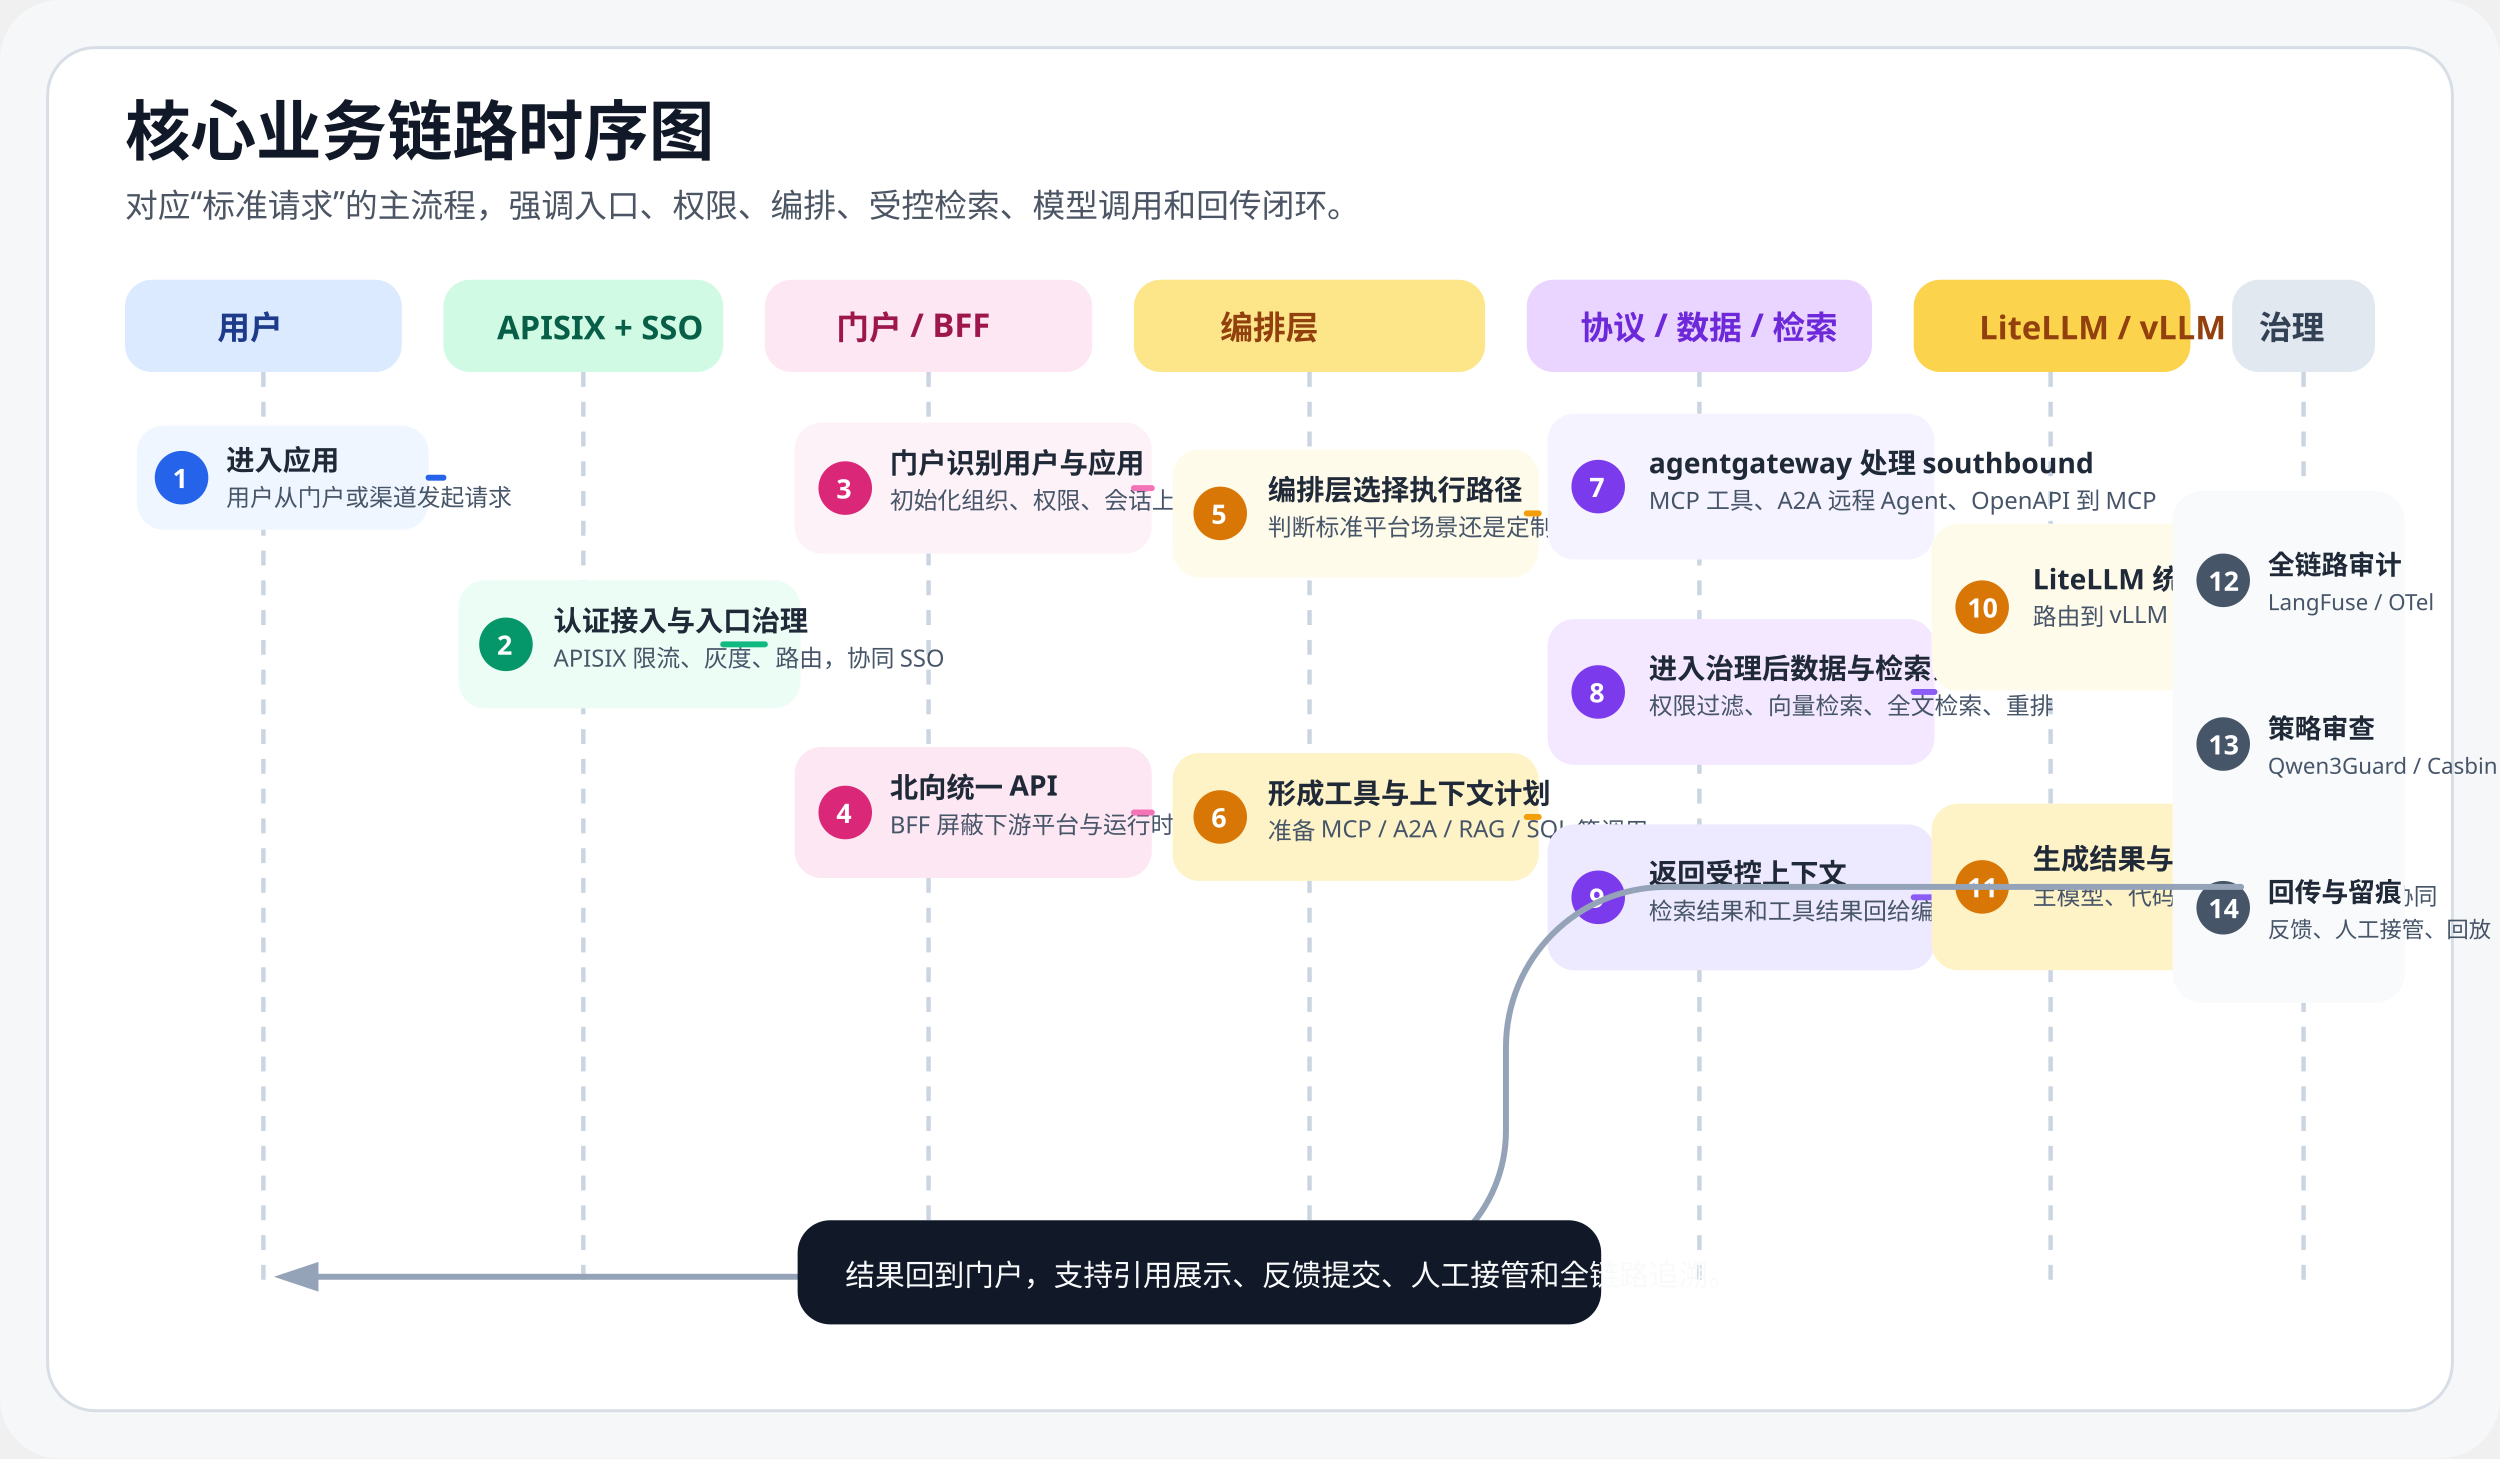
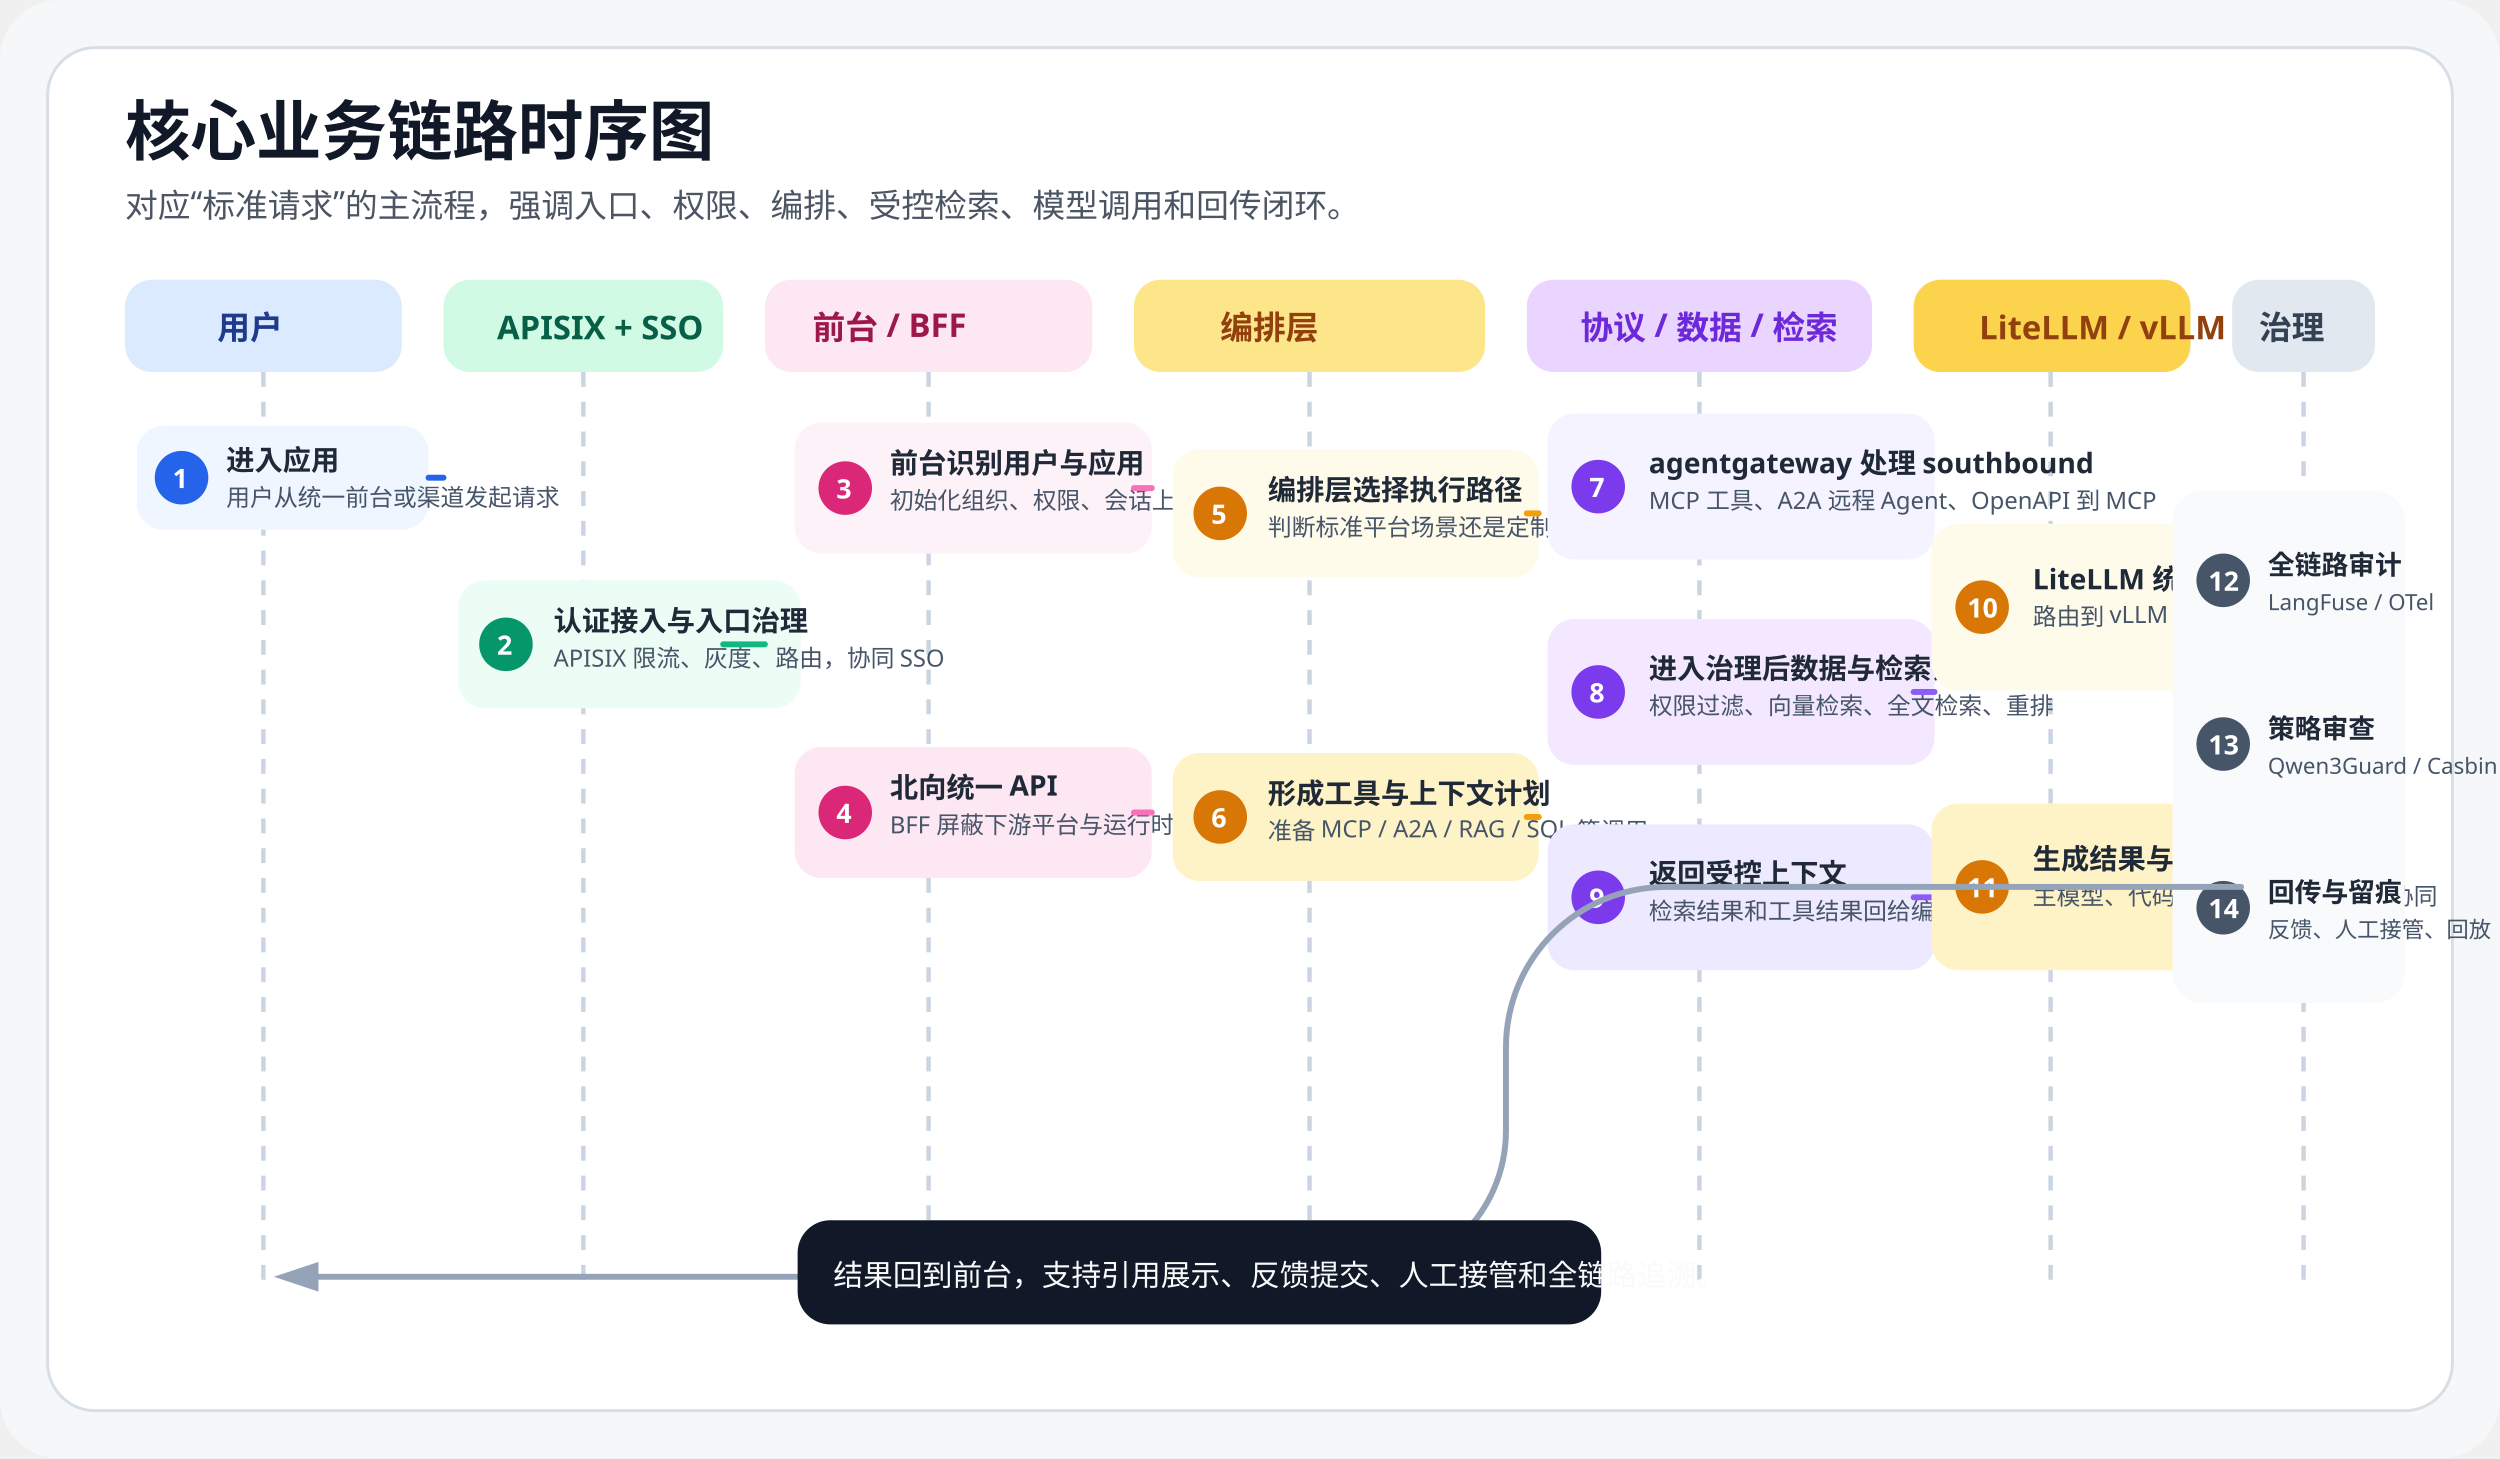
<svg xmlns="http://www.w3.org/2000/svg" width="1680" height="980" viewBox="0 0 1680 980" fill="none">
  <rect width="1680" height="980" rx="40" fill="#F6F7F8" />
  <rect x="32" y="32" width="1616" height="916" rx="32" fill="#FFFFFF" stroke="#D7DEE5" stroke-width="2" />
  <text x="84" y="104" fill="#111827" font-size="44" font-family="IBM Plex Sans, PingFang SC, Microsoft YaHei, sans-serif" font-weight="700">核心业务链路时序图</text>
  <text x="84" y="146" fill="#4B5563" font-size="22" font-family="IBM Plex Sans, PingFang SC, Microsoft YaHei, sans-serif">对应“标准请求”的主流程，强调入口、权限、编排、受控检索、模型调用和回传闭环。</text>
  <g font-family="IBM Plex Sans, PingFang SC, Microsoft YaHei, sans-serif">
    <rect x="84" y="188" width="186" height="62" rx="18" fill="#DBEAFE" />
    <rect x="298" y="188" width="188" height="62" rx="18" fill="#D1FAE5" />
    <rect x="514" y="188" width="220" height="62" rx="18" fill="#FCE7F3" />
    <rect x="762" y="188" width="236" height="62" rx="18" fill="#FDE68A" />
    <rect x="1026" y="188" width="232" height="62" rx="18" fill="#E9D5FF" />
    <rect x="1286" y="188" width="186" height="62" rx="18" fill="#FCD34D" />
    <rect x="1500" y="188" width="96" height="62" rx="18" fill="#E2E8F0" />
    <text x="146" y="228" fill="#1E3A8A" font-size="22" font-weight="700">用户</text>
    <text x="334" y="228" fill="#065F46" font-size="22" font-weight="700">APISIX + SSO</text>
-     <text x="562" y="228" fill="#9D174D" font-size="22" font-weight="700">门户 / BFF</text>
+     <text x="546" y="228" fill="#9D174D" font-size="22" font-weight="700">前台 / BFF</text>
    <text x="820" y="228" fill="#92400E" font-size="22" font-weight="700">编排层</text>
    <text x="1062" y="228" fill="#6D28D9" font-size="22" font-weight="700">协议 / 数据 / 检索</text>
    <text x="1330" y="228" fill="#92400E" font-size="22" font-weight="700">LiteLLM / vLLM</text>
    <text x="1518" y="228" fill="#334155" font-size="22" font-weight="700">治理</text>
    <path d="M177 250V866" stroke="#CBD5E1" stroke-width="3" stroke-dasharray="10 10" />
    <path d="M392 250V866" stroke="#CBD5E1" stroke-width="3" stroke-dasharray="10 10" />
    <path d="M624 250V866" stroke="#CBD5E1" stroke-width="3" stroke-dasharray="10 10" />
    <path d="M880 250V866" stroke="#CBD5E1" stroke-width="3" stroke-dasharray="10 10" />
    <path d="M1142 250V866" stroke="#CBD5E1" stroke-width="3" stroke-dasharray="10 10" />
    <path d="M1378 250V866" stroke="#CBD5E1" stroke-width="3" stroke-dasharray="10 10" />
    <path d="M1548 250V866" stroke="#CBD5E1" stroke-width="3" stroke-dasharray="10 10" />
    <rect x="92" y="286" width="196" height="70" rx="18" fill="#EFF6FF" />
    <circle cx="122" cy="321" r="18" fill="#2563EB" />
    <text x="116" y="328" fill="#FFFFFF" font-size="18" font-weight="700">1</text>
    <text x="152" y="316" fill="#1F2937" font-size="19" font-weight="600">进入应用</text>
-     <text x="152" y="340" fill="#475569" font-size="16">用户从门户或渠道发起请求</text>
+     <text x="152" y="340" fill="#475569" font-size="16">用户从统一前台或渠道发起请求</text>
    <path d="M288 321H298" stroke="#2563EB" stroke-width="4" stroke-linecap="round" />
    <rect x="308" y="390" width="230" height="86" rx="18" fill="#ECFDF5" />
    <circle cx="340" cy="433" r="18" fill="#059669" />
    <text x="334" y="440" fill="#FFFFFF" font-size="18" font-weight="700">2</text>
    <text x="372" y="424" fill="#1F2937" font-size="19" font-weight="600">认证接入与入口治理</text>
    <text x="372" y="448" fill="#475569" font-size="16">APISIX 限流、灰度、路由，协同 SSO</text>
    <path d="M486 433H514" stroke="#10B981" stroke-width="4" stroke-linecap="round" />
    <rect x="534" y="284" width="240" height="88" rx="18" fill="#FDF2F8" />
    <circle cx="568" cy="328" r="18" fill="#DB2777" />
    <text x="562" y="335" fill="#FFFFFF" font-size="18" font-weight="700">3</text>
-     <text x="598" y="318" fill="#1F2937" font-size="19" font-weight="600">门户识别用户与应用</text>
+     <text x="598" y="318" fill="#1F2937" font-size="19" font-weight="600">前台识别用户与应用</text>
    <text x="598" y="342" fill="#475569" font-size="16">初始化组织、权限、会话上下文</text>
    <rect x="534" y="502" width="240" height="88" rx="18" fill="#FCE7F3" />
    <circle cx="568" cy="546" r="18" fill="#DB2777" />
    <text x="562" y="553" fill="#FFFFFF" font-size="18" font-weight="700">4</text>
    <text x="598" y="536" fill="#1F2937" font-size="19" font-weight="600">北向统一 API</text>
    <text x="598" y="560" fill="#475569" font-size="16">BFF 屏蔽下游平台与运行时差异</text>
    <path d="M774 546H762" stroke="#F472B6" stroke-width="4" stroke-linecap="round" />
    <path d="M774 328H762" stroke="#F472B6" stroke-width="4" stroke-linecap="round" />
    <rect x="788" y="302" width="246" height="86" rx="18" fill="#FFFBEB" />
    <circle cx="820" cy="345" r="18" fill="#D97706" />
    <text x="814" y="352" fill="#FFFFFF" font-size="18" font-weight="700">5</text>
    <text x="852" y="336" fill="#1F2937" font-size="19" font-weight="600">编排层选择执行路径</text>
    <text x="852" y="360" fill="#475569" font-size="16">判断标准平台场景还是定制 Agent</text>
    <rect x="788" y="506" width="246" height="86" rx="18" fill="#FEF3C7" />
    <circle cx="820" cy="549" r="18" fill="#D97706" />
    <text x="814" y="556" fill="#FFFFFF" font-size="18" font-weight="700">6</text>
    <text x="852" y="540" fill="#1F2937" font-size="19" font-weight="600">形成工具与上下文计划</text>
    <text x="852" y="564" fill="#475569" font-size="16">准备 MCP / A2A / RAG / SQL 等调用</text>
    <path d="M1034 345H1026" stroke="#F59E0B" stroke-width="4" stroke-linecap="round" />
    <path d="M1034 549H1026" stroke="#F59E0B" stroke-width="4" stroke-linecap="round" />
    <rect x="1040" y="278" width="260" height="98" rx="18" fill="#F5F3FF" />
    <circle cx="1074" cy="327" r="18" fill="#7C3AED" />
    <text x="1068" y="334" fill="#FFFFFF" font-size="18" font-weight="700">7</text>
    <text x="1108" y="318" fill="#1F2937" font-size="19" font-weight="600">agentgateway 处理 southbound</text>
    <text x="1108" y="342" fill="#475569" font-size="16">MCP 工具、A2A 远程 Agent、OpenAPI 到 MCP</text>
    <rect x="1040" y="416" width="260" height="98" rx="18" fill="#F3E8FF" />
    <circle cx="1074" cy="465" r="18" fill="#7C3AED" />
    <text x="1068" y="472" fill="#FFFFFF" font-size="18" font-weight="700">8</text>
    <text x="1108" y="456" fill="#1F2937" font-size="19" font-weight="600">进入治理后数据与检索链路</text>
    <text x="1108" y="480" fill="#475569" font-size="16">权限过滤、向量检索、全文检索、重排</text>
    <rect x="1040" y="554" width="260" height="98" rx="18" fill="#EDE9FE" />
    <circle cx="1074" cy="603" r="18" fill="#7C3AED" />
    <text x="1068" y="610" fill="#FFFFFF" font-size="18" font-weight="700">9</text>
    <text x="1108" y="594" fill="#1F2937" font-size="19" font-weight="600">返回受控上下文</text>
    <text x="1108" y="618" fill="#475569" font-size="16">检索结果和工具结果回给编排层</text>
    <path d="M1300 465H1286" stroke="#8B5CF6" stroke-width="4" stroke-linecap="round" />
    <path d="M1300 603H1286" stroke="#8B5CF6" stroke-width="4" stroke-linecap="round" />
    <rect x="1298" y="352" width="208" height="112" rx="18" fill="#FFFBEB" />
    <circle cx="1332" cy="408" r="18" fill="#D97706" />
    <text x="1322" y="415" fill="#FFFFFF" font-size="18" font-weight="700">10</text>
    <text x="1366" y="396" fill="#1F2937" font-size="19" font-weight="600">LiteLLM 统一模型入口</text>
    <text x="1366" y="420" fill="#475569" font-size="16">路由到 vLLM / Qwen 模型池</text>
    <rect x="1298" y="540" width="208" height="112" rx="18" fill="#FEF3C7" />
    <circle cx="1332" cy="596" r="18" fill="#D97706" />
    <text x="1322" y="603" fill="#FFFFFF" font-size="18" font-weight="700">11</text>
    <text x="1366" y="584" fill="#1F2937" font-size="19" font-weight="600">生成结果与工具输出</text>
    <text x="1366" y="608" fill="#475569" font-size="16">主模型、代码模型、安全模型按需协同</text>
    <rect x="1460" y="330" width="156" height="344" rx="20" fill="#F8FAFC" />
    <circle cx="1494" cy="390" r="18" fill="#475569" />
    <text x="1484" y="397" fill="#FFFFFF" font-size="18" font-weight="700">12</text>
    <text x="1524" y="386" fill="#1F2937" font-size="18" font-weight="600">全链路审计</text>
    <text x="1524" y="410" fill="#475569" font-size="15">LangFuse / OTel</text>
    <circle cx="1494" cy="500" r="18" fill="#475569" />
    <text x="1484" y="507" fill="#FFFFFF" font-size="18" font-weight="700">13</text>
    <text x="1524" y="496" fill="#1F2937" font-size="18" font-weight="600">策略审查</text>
    <text x="1524" y="520" fill="#475569" font-size="15">Qwen3Guard / Casbin</text>
    <circle cx="1494" cy="610" r="18" fill="#475569" />
    <text x="1484" y="617" fill="#FFFFFF" font-size="18" font-weight="700">14</text>
    <text x="1524" y="606" fill="#1F2937" font-size="18" font-weight="600">回传与留痕</text>
    <text x="1524" y="630" fill="#475569" font-size="15">反馈、人工接管、回放</text>
    <path d="M1506 596H1120C1060 596 1012 644 1012 704V760C1012 814 968 858 914 858H624" stroke="#94A3B8" stroke-width="4" stroke-linecap="round" stroke-linejoin="round" />
    <path d="M624 858H208" stroke="#94A3B8" stroke-width="4" stroke-linecap="round" />
    <polygon points="214,848 184,858 214,868" fill="#94A3B8" />
    <rect x="536" y="820" width="540" height="70" rx="22" fill="#111827" />
-     <text x="568" y="864" fill="#F9FAFB" font-size="20">结果回到门户，支持引用展示、反馈提交、人工接管和全链路追溯。</text>
+     <text x="560" y="864" fill="#F9FAFB" font-size="20">结果回到前台，支持引用展示、反馈提交、人工接管和全链路追溯。</text>
  </g>
</svg>
